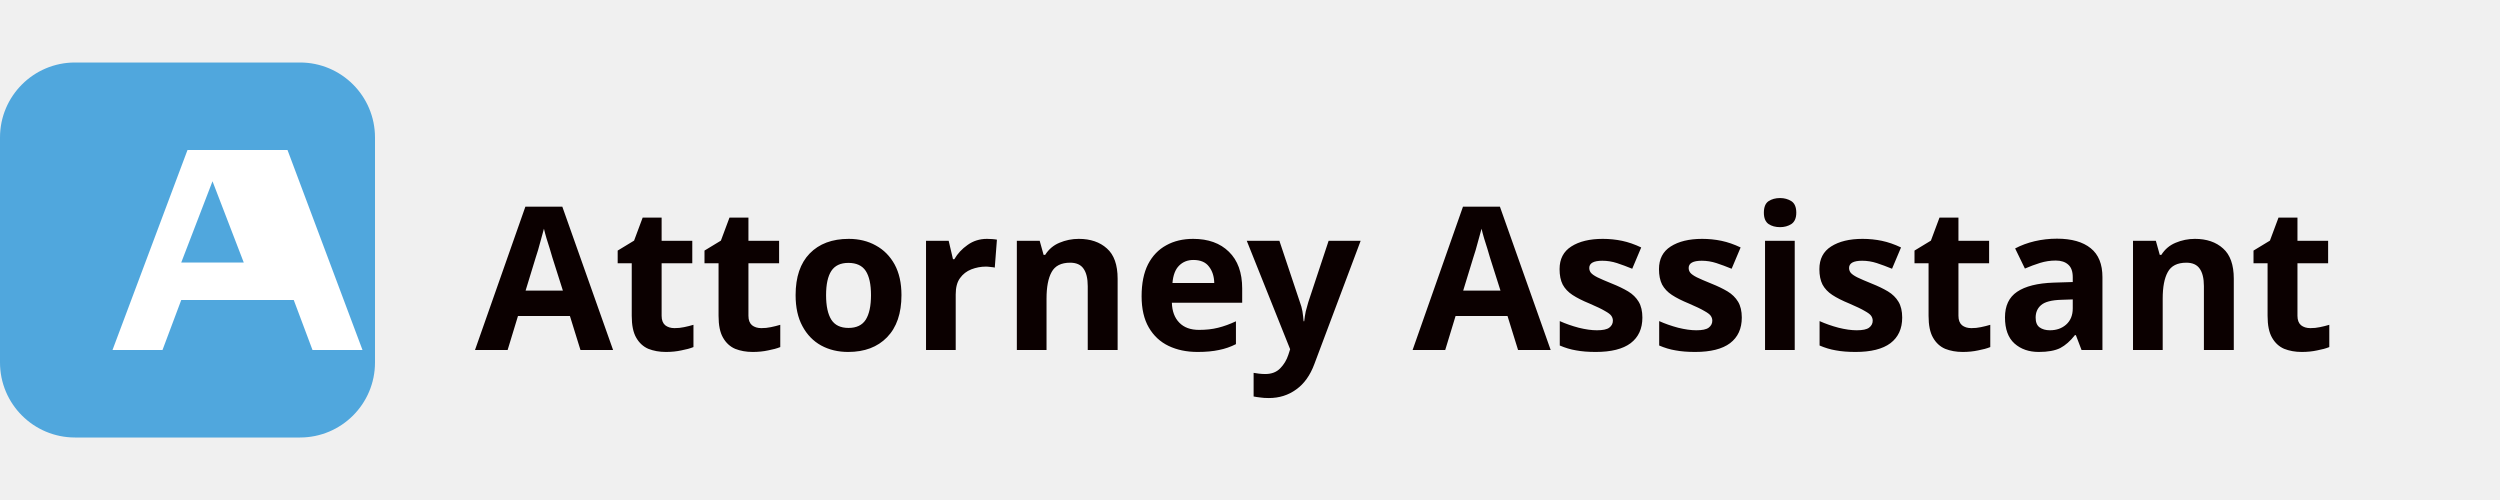
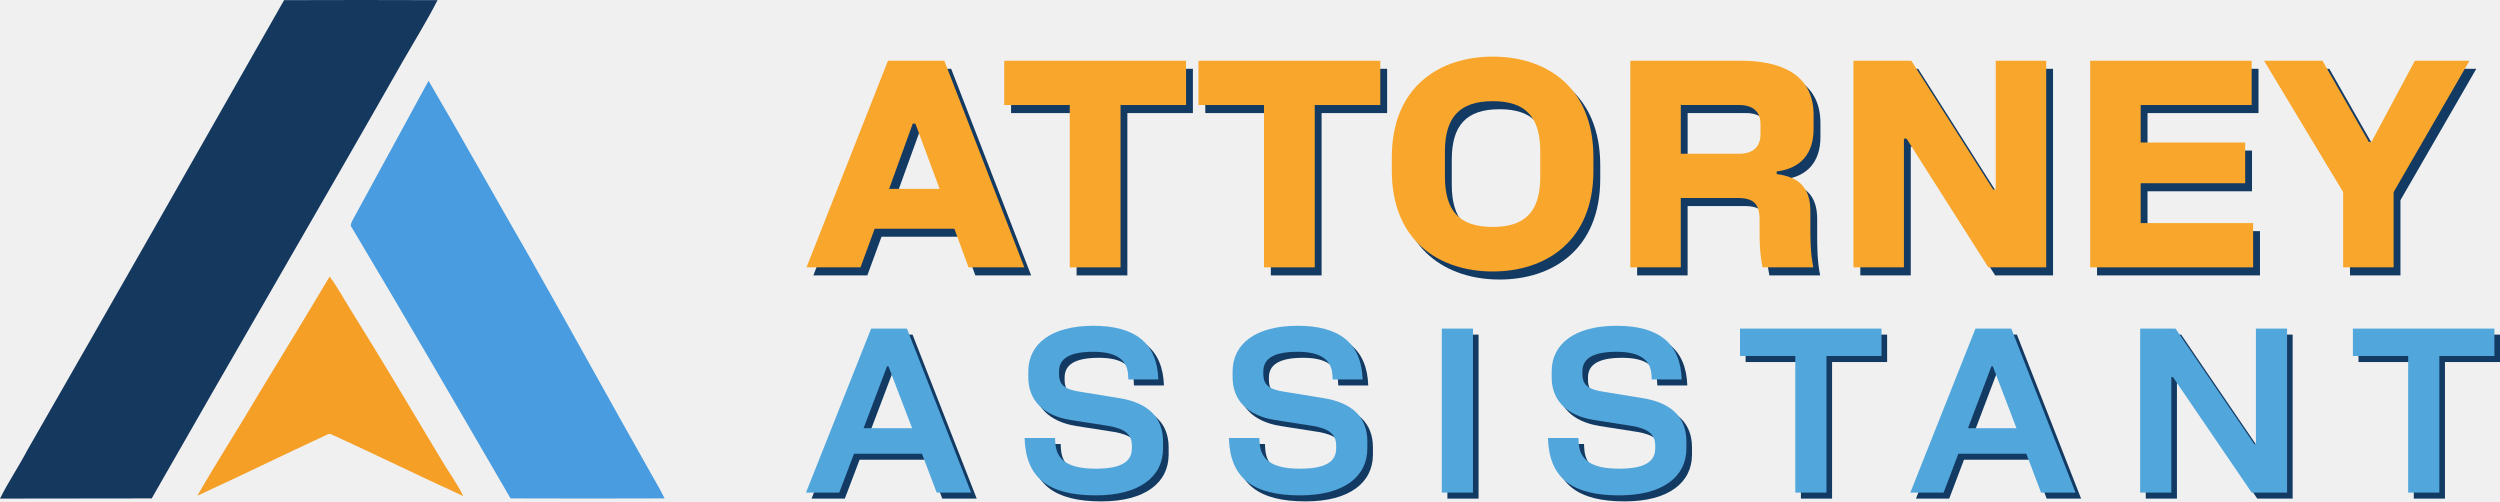
- <svg xmlns="http://www.w3.org/2000/svg" viewBox="0 0 200 40" fill="none">
-   <rect x="0" y="5" width="30" height="30" rx="6" fill="#50a7dd" />
-   <path d="M15 12l-6 16h4l1.5-4h9l1.5 4h4L23 12h-8zm-0.5 9l2.5-6.5L19.5 21h-5z" fill="white" />
-   <text x="38" y="28" font-family="Poppins, sans-serif" font-weight="700" font-size="16" fill="#0b0000">Attorney Assistant</text>
+ <svg xmlns="http://www.w3.org/2000/svg" id="Layer_1" version="1.1" viewBox="0 0 1462.7 293.37">
+   <defs>
+     <style>
+       .st0 {
+         fill: #f59f26;
+       }
+ 
+       .st1 {
+         fill: #51a6dc;
+       }
+ 
+       .st2 {
+         fill: #f9a62d;
+       }
+ 
+       .st3 {
+         fill: #489cdf;
+       }
+ 
+       .st4 {
+         isolation: isolate;
+       }
+ 
+       .st5 {
+         fill: #15385f;
+       }
+ 
+       .st6 {
+         fill: #133a62;
+       }
+     </style>
+   </defs>
+   <g class="st4">
+     <g class="st4">
+       <path class="st6" d="M523.52,40.25h32.99l46.8,120.89h-32.64l-8.29-22.62h-46.63l-8.29,22.62h-31.6l47.67-120.89ZM553.74,115.2l-14.16-38.17h-1.55l-13.82,38.17h29.53Z" />
+       <path class="st6" d="M629.9,66.16h-38.34v-25.91h106.38v25.91h-38.34v94.98h-29.71v-94.98Z" />
+       <path class="st6" d="M743.54,66.16h-38.34v-25.91h106.38v25.91h-38.34v94.98h-29.7v-94.98Z" />
+       <path class="st6" d="M936.27,96.72v7.94c0,41.45-28.15,58.89-58.89,58.89s-59.06-17.44-59.06-58.89v-7.94c0-41.45,28.15-58.89,59.06-58.89s58.89,17.44,58.89,58.89ZM877.38,137.48c19.52,0,27.8-9.5,27.8-29.53v-14.51c0-20.03-8.29-29.53-27.8-29.53s-27.98,9.5-27.98,29.53v14.51c0,20.03,8.29,29.53,27.98,29.53Z" />
+       <path class="st6" d="M957.86,40.25h64.76c21.76,0,42.48,6.91,42.48,31.78v8.12c0,14.51-7.6,23.14-21.59,24.87v1.55c12.09,1.55,19.69,7.08,19.69,21.59v9.67c0,6.04,0,14.68,1.73,23.31h-29.7c-1.73-8.63-1.73-15.89-1.73-20.72v-7.08c0-9.33-3.45-12.78-12.78-12.78h-33.33v40.58h-29.53V40.25ZM1021.59,94.65c8.46,0,12.43-4.32,12.43-11.4v-6.04c0-6.74-3.97-11.05-12.43-11.05h-34.19v28.5h34.19Z" />
+       <path class="st6" d="M1088.42,40.25h33.85l47.84,75.3h1.55V40.25h29.53v120.89h-33.85l-47.84-75.3h-1.55v75.3h-29.53V40.25Z" />
+       <path class="st6" d="M1226.93,40.25h94.47v25.91h-64.93v21.93h61.14v23.83h-61.14v23.31h65.8v25.9h-95.33V40.25Z" />
+       <path class="st6" d="M1416.89,40.25h31.95l-44.38,76.85v44.04h-29.53v-44.04l-46.28-76.85h34.19l27.11,47.49h1.55l25.39-47.49Z" />
+     </g>
+   </g>
+   <g class="st4">
+     <g class="st4">
+       <path class="st6" d="M512.94,195.78h20.97l37.56,95.95h-20.15l-8.64-22.75h-39.75l-8.64,22.75h-19.46l38.11-95.95ZM536.93,254.04l-13.84-36.19h-.82l-13.71,36.19h28.37Z" />
+       <path class="st6" d="M651.52,252.67l-21.93-3.43c-16.04-2.6-24.67-11.65-24.67-24.95v-3.43c0-16.31,13.71-26.73,37.97-26.73s37.42,9.87,38.11,31.39h-17.54l-.14-2.47c-.41-8.91-6.72-13.71-20.42-13.71-14.53,0-20.01,4.39-20.01,11.51v1.37c0,6.71,3.56,9.18,12.61,10.55l21.93,3.56c18.09,2.74,26.32,11.79,26.32,25.5v4.11c0,16.45-13.71,27.41-39.34,27.41-27.69,0-40.98-10.14-41.67-33.58h17.82l.14,2.47c.55,10.96,8.22,15.49,23.71,15.49,14.53,0,21.11-3.84,21.11-11.92v-1.37c0-6.58-3.56-10.01-13.98-11.79Z" />
+       <path class="st6" d="M771.05,252.67l-21.93-3.43c-16.04-2.6-24.67-11.65-24.67-24.95v-3.43c0-16.31,13.71-26.73,37.97-26.73s37.42,9.87,38.11,31.39h-17.54l-.14-2.47c-.41-8.91-6.72-13.71-20.42-13.71-14.53,0-20.01,4.39-20.01,11.51v1.37c0,6.71,3.56,9.18,12.61,10.55l21.93,3.56c18.09,2.74,26.32,11.79,26.32,25.5v4.11c0,16.45-13.71,27.41-39.34,27.41-27.69,0-40.98-10.14-41.67-33.58h17.82l.14,2.47c.55,10.96,8.22,15.49,23.71,15.49,14.53,0,21.11-3.84,21.11-11.92v-1.37c0-6.58-3.56-10.01-13.98-11.79Z" />
+       <path class="st6" d="M846.85,195.78h18.23v95.95h-18.23v-95.95Z" />
+       <path class="st6" d="M957.73,252.67l-21.93-3.43c-16.04-2.6-24.67-11.65-24.67-24.95v-3.43c0-16.31,13.71-26.73,37.97-26.73s37.42,9.87,38.11,31.39h-17.54l-.14-2.47c-.41-8.91-6.72-13.71-20.42-13.71-14.53,0-20.01,4.39-20.01,11.51v1.37c0,6.71,3.56,9.18,12.61,10.55l21.93,3.56c18.09,2.74,26.32,11.79,26.32,25.5v4.11c0,16.45-13.71,27.41-39.34,27.41-27.69,0-40.98-10.14-41.67-33.58h17.82l.14,2.47c.55,10.96,8.22,15.49,23.71,15.49,14.53,0,21.11-3.84,21.11-11.92v-1.37c0-6.58-3.56-10.01-13.98-11.79Z" />
+       <path class="st6" d="M1053.68,211.82h-32.35v-16.04h82.79v16.04h-32.21v79.91h-18.23v-79.91Z" />
+       <path class="st6" d="M1159.09,195.78h20.97l37.56,95.95h-20.15l-8.64-22.75h-39.75l-8.63,22.75h-19.46l38.11-95.95ZM1183.08,254.04l-13.84-36.19h-.82l-13.71,36.19h28.37Z" />
+       <path class="st6" d="M1255.45,195.78h20.7l46.05,67.58h.96v-67.58h18.23v95.95h-20.7l-46.05-67.58h-.96v67.58h-18.23v-95.95Z" />
+       <path class="st6" d="M1412.26,211.82h-32.35v-16.04h82.79v16.04h-32.21v79.91h-18.23v-79.91Z" />
+     </g>
+   </g>
+   <g class="st4">
+     <g class="st4">
+       <path class="st2" d="M519.52,35.54h32.99l46.8,120.89h-32.64l-8.29-22.62h-46.63l-8.29,22.62h-31.6l47.67-120.89ZM549.74,110.49l-14.16-38.17h-1.55l-13.82,38.17h29.53Z" />
+       <path class="st2" d="M625.9,61.45h-38.34v-25.91h106.38v25.91h-38.34v94.98h-29.71V61.45Z" />
+       <path class="st2" d="M739.54,61.45h-38.34v-25.91h106.38v25.91h-38.34v94.98h-29.7V61.45Z" />
+       <path class="st2" d="M932.27,92.01v7.94c0,41.45-28.15,58.89-58.89,58.89s-59.06-17.44-59.06-58.89v-7.94c0-41.45,28.15-58.89,59.06-58.89s58.89,17.44,58.89,58.89ZM873.38,132.77c19.52,0,27.8-9.5,27.8-29.53v-14.51c0-20.03-8.29-29.53-27.8-29.53s-27.98,9.5-27.98,29.53v14.51c0,20.03,8.29,29.53,27.98,29.53Z" />
+       <path class="st2" d="M953.86,35.54h64.76c21.76,0,42.48,6.91,42.48,31.78v8.12c0,14.51-7.6,23.14-21.59,24.87v1.55c12.09,1.55,19.69,7.08,19.69,21.59v9.67c0,6.04,0,14.68,1.73,23.31h-29.7c-1.73-8.63-1.73-15.89-1.73-20.72v-7.08c0-9.33-3.45-12.78-12.78-12.78h-33.33v40.58h-29.53V35.54ZM1017.59,89.94c8.46,0,12.43-4.32,12.43-11.4v-6.04c0-6.74-3.97-11.05-12.43-11.05h-34.19v28.5h34.19Z" />
+       <path class="st2" d="M1084.42,35.54h33.85l47.84,75.3h1.55V35.54h29.53v120.89h-33.85l-47.84-75.3h-1.55v75.3h-29.53V35.54Z" />
+       <path class="st2" d="M1222.93,35.54h94.47v25.91h-64.93v21.93h61.14v23.83h-61.14v23.31h65.8v25.9h-95.33V35.54Z" />
+       <path class="st2" d="M1412.89,35.54h31.95l-44.38,76.85v44.04h-29.53v-44.04l-46.28-76.85h34.19l27.11,47.49h1.55l25.39-47.49Z" />
+     </g>
+   </g>
+   <g class="st4">
+     <g class="st4">
+       <path class="st1" d="M509.66,192.26h20.97l37.56,95.95h-20.15l-8.63-22.75h-39.75l-8.63,22.75h-19.46l38.11-95.95ZM533.65,250.52l-13.84-36.19h-.82l-13.71,36.19h28.37Z" />
+       <path class="st1" d="M648.24,249.15l-21.93-3.43c-16.04-2.6-24.67-11.65-24.67-24.95v-3.43c0-16.31,13.71-26.73,37.97-26.73s37.42,9.87,38.11,31.39h-17.54l-.14-2.47c-.41-8.91-6.72-13.71-20.42-13.71-14.53,0-20.01,4.39-20.01,11.51v1.37c0,6.72,3.56,9.18,12.61,10.55l21.93,3.56c18.09,2.74,26.32,11.79,26.32,25.5v4.11c0,16.45-13.71,27.41-39.34,27.41-27.69,0-40.98-10.14-41.67-33.58h17.82l.14,2.47c.55,10.96,8.22,15.49,23.71,15.49,14.53,0,21.11-3.84,21.11-11.92v-1.37c0-6.58-3.56-10.01-13.98-11.79Z" />
+       <path class="st1" d="M767.77,249.15l-21.93-3.43c-16.04-2.6-24.67-11.65-24.67-24.95v-3.43c0-16.31,13.71-26.73,37.97-26.73s37.42,9.87,38.11,31.39h-17.54l-.14-2.47c-.41-8.91-6.72-13.71-20.42-13.71-14.53,0-20.01,4.39-20.01,11.51v1.37c0,6.72,3.56,9.18,12.61,10.55l21.93,3.56c18.09,2.74,26.32,11.79,26.32,25.5v4.11c0,16.45-13.71,27.41-39.34,27.41-27.69,0-40.98-10.14-41.67-33.58h17.82l.14,2.47c.55,10.96,8.22,15.49,23.71,15.49,14.53,0,21.11-3.84,21.11-11.92v-1.37c0-6.58-3.56-10.01-13.98-11.79Z" />
+       <path class="st1" d="M843.57,192.26h18.23v95.95h-18.23v-95.95Z" />
+       <path class="st1" d="M954.45,249.15l-21.93-3.43c-16.04-2.6-24.67-11.65-24.67-24.95v-3.43c0-16.31,13.71-26.73,37.97-26.73s37.42,9.87,38.11,31.39h-17.54l-.14-2.47c-.41-8.91-6.72-13.71-20.42-13.71-14.53,0-20.01,4.39-20.01,11.51v1.37c0,6.72,3.56,9.18,12.61,10.55l21.93,3.56c18.09,2.74,26.32,11.79,26.32,25.5v4.11c0,16.45-13.71,27.41-39.34,27.41-27.69,0-40.98-10.14-41.67-33.58h17.82l.14,2.47c.55,10.96,8.22,15.49,23.71,15.49,14.53,0,21.11-3.84,21.11-11.92v-1.37c0-6.58-3.56-10.01-13.98-11.79Z" />
+       <path class="st1" d="M1050.4,208.3h-32.35v-16.04h82.79v16.04h-32.21v79.91h-18.23v-79.91Z" />
+       <path class="st1" d="M1155.81,192.26h20.97l37.56,95.95h-20.15l-8.64-22.75h-39.75l-8.64,22.75h-19.46l38.11-95.95ZM1179.8,250.52l-13.84-36.19h-.82l-13.71,36.19h28.37Z" />
+       <path class="st1" d="M1252.17,192.26h20.7l46.06,67.58h.96v-67.58h18.23v95.95h-20.7l-46.06-67.58h-.96v67.58h-18.23v-95.95Z" />
+       <path class="st1" d="M1408.98,208.3h-32.35v-16.04h82.79v16.04h-32.21v79.91h-18.23v-79.91Z" />
+     </g>
+   </g>
+   <path class="st5" d="M166.21.09c29.93-.12,59.86-.12,89.79,0-6.17,12.11-13.37,23.65-20.11,35.41-48.66,85.56-98.36,170.55-147.13,256.11-29.59.11-59.17,0-88.76.11,4.8-9.71,10.97-18.73,15.99-28.33C66.26,175.78,116.29,87.93,166.21.09h0Z" />
+   <path class="st3" d="M250.74,47.26c19.99,34.16,39.3,68.77,59.06,103.04,24.45,43.07,48.21,86.48,72.65,129.54,2.28,3.88,4.46,7.77,6.4,11.77-30.04.11-60.09.11-90.13,0-30.73-52.89-61.46-105.9-92.87-158.44-1.37-1.49,0-3.31.69-4.8,14.74-26.96,29.47-54.03,44.21-81.11h0Z" />
+   <path class="st0" d="M192.83,161.84c4.57,5.94,8.11,12.68,12.11,19.08,17.93,28.67,35.18,57.8,52.55,86.82,4.34,7.54,9.71,14.62,13.59,22.5-25.93-11.77-51.52-24.45-77.45-36.21-.91-.23-1.83-.11-2.63.46-25.25,11.65-50.26,23.99-75.51,35.53,11.31-19.76,23.76-38.95,35.3-58.6,14.05-23.19,28.22-46.27,42.04-69.57h0Z" />
</svg>
